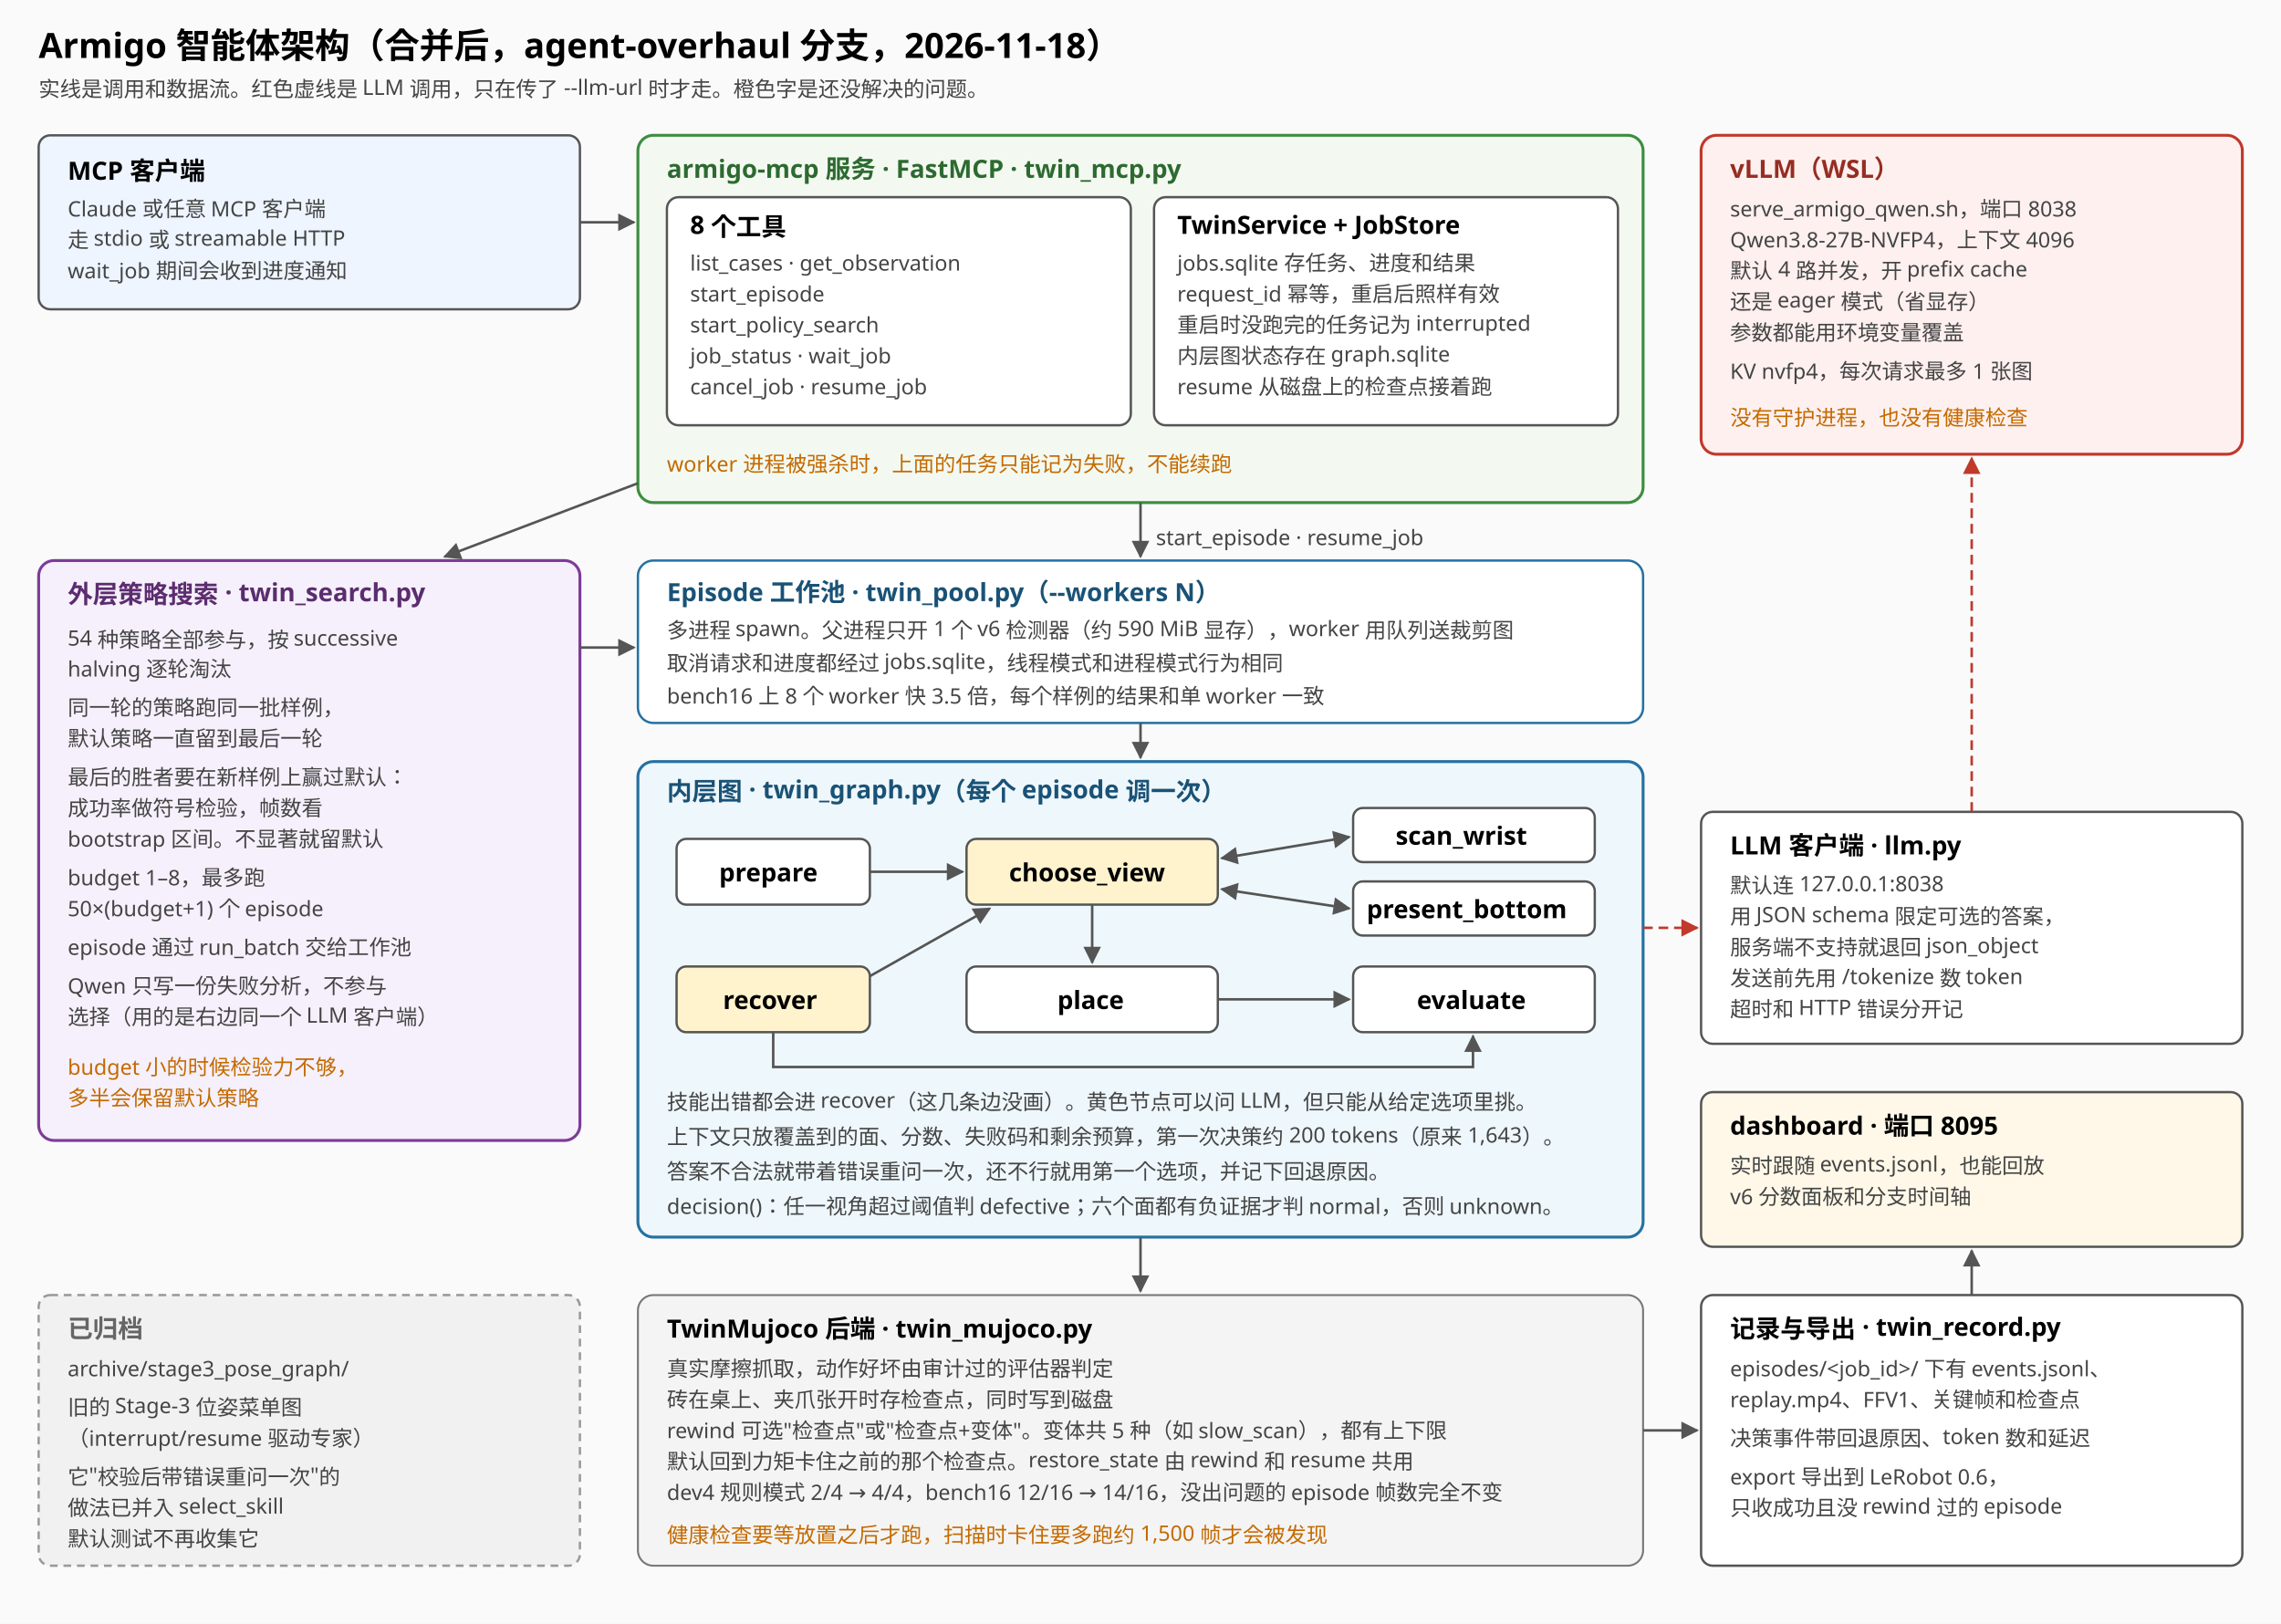
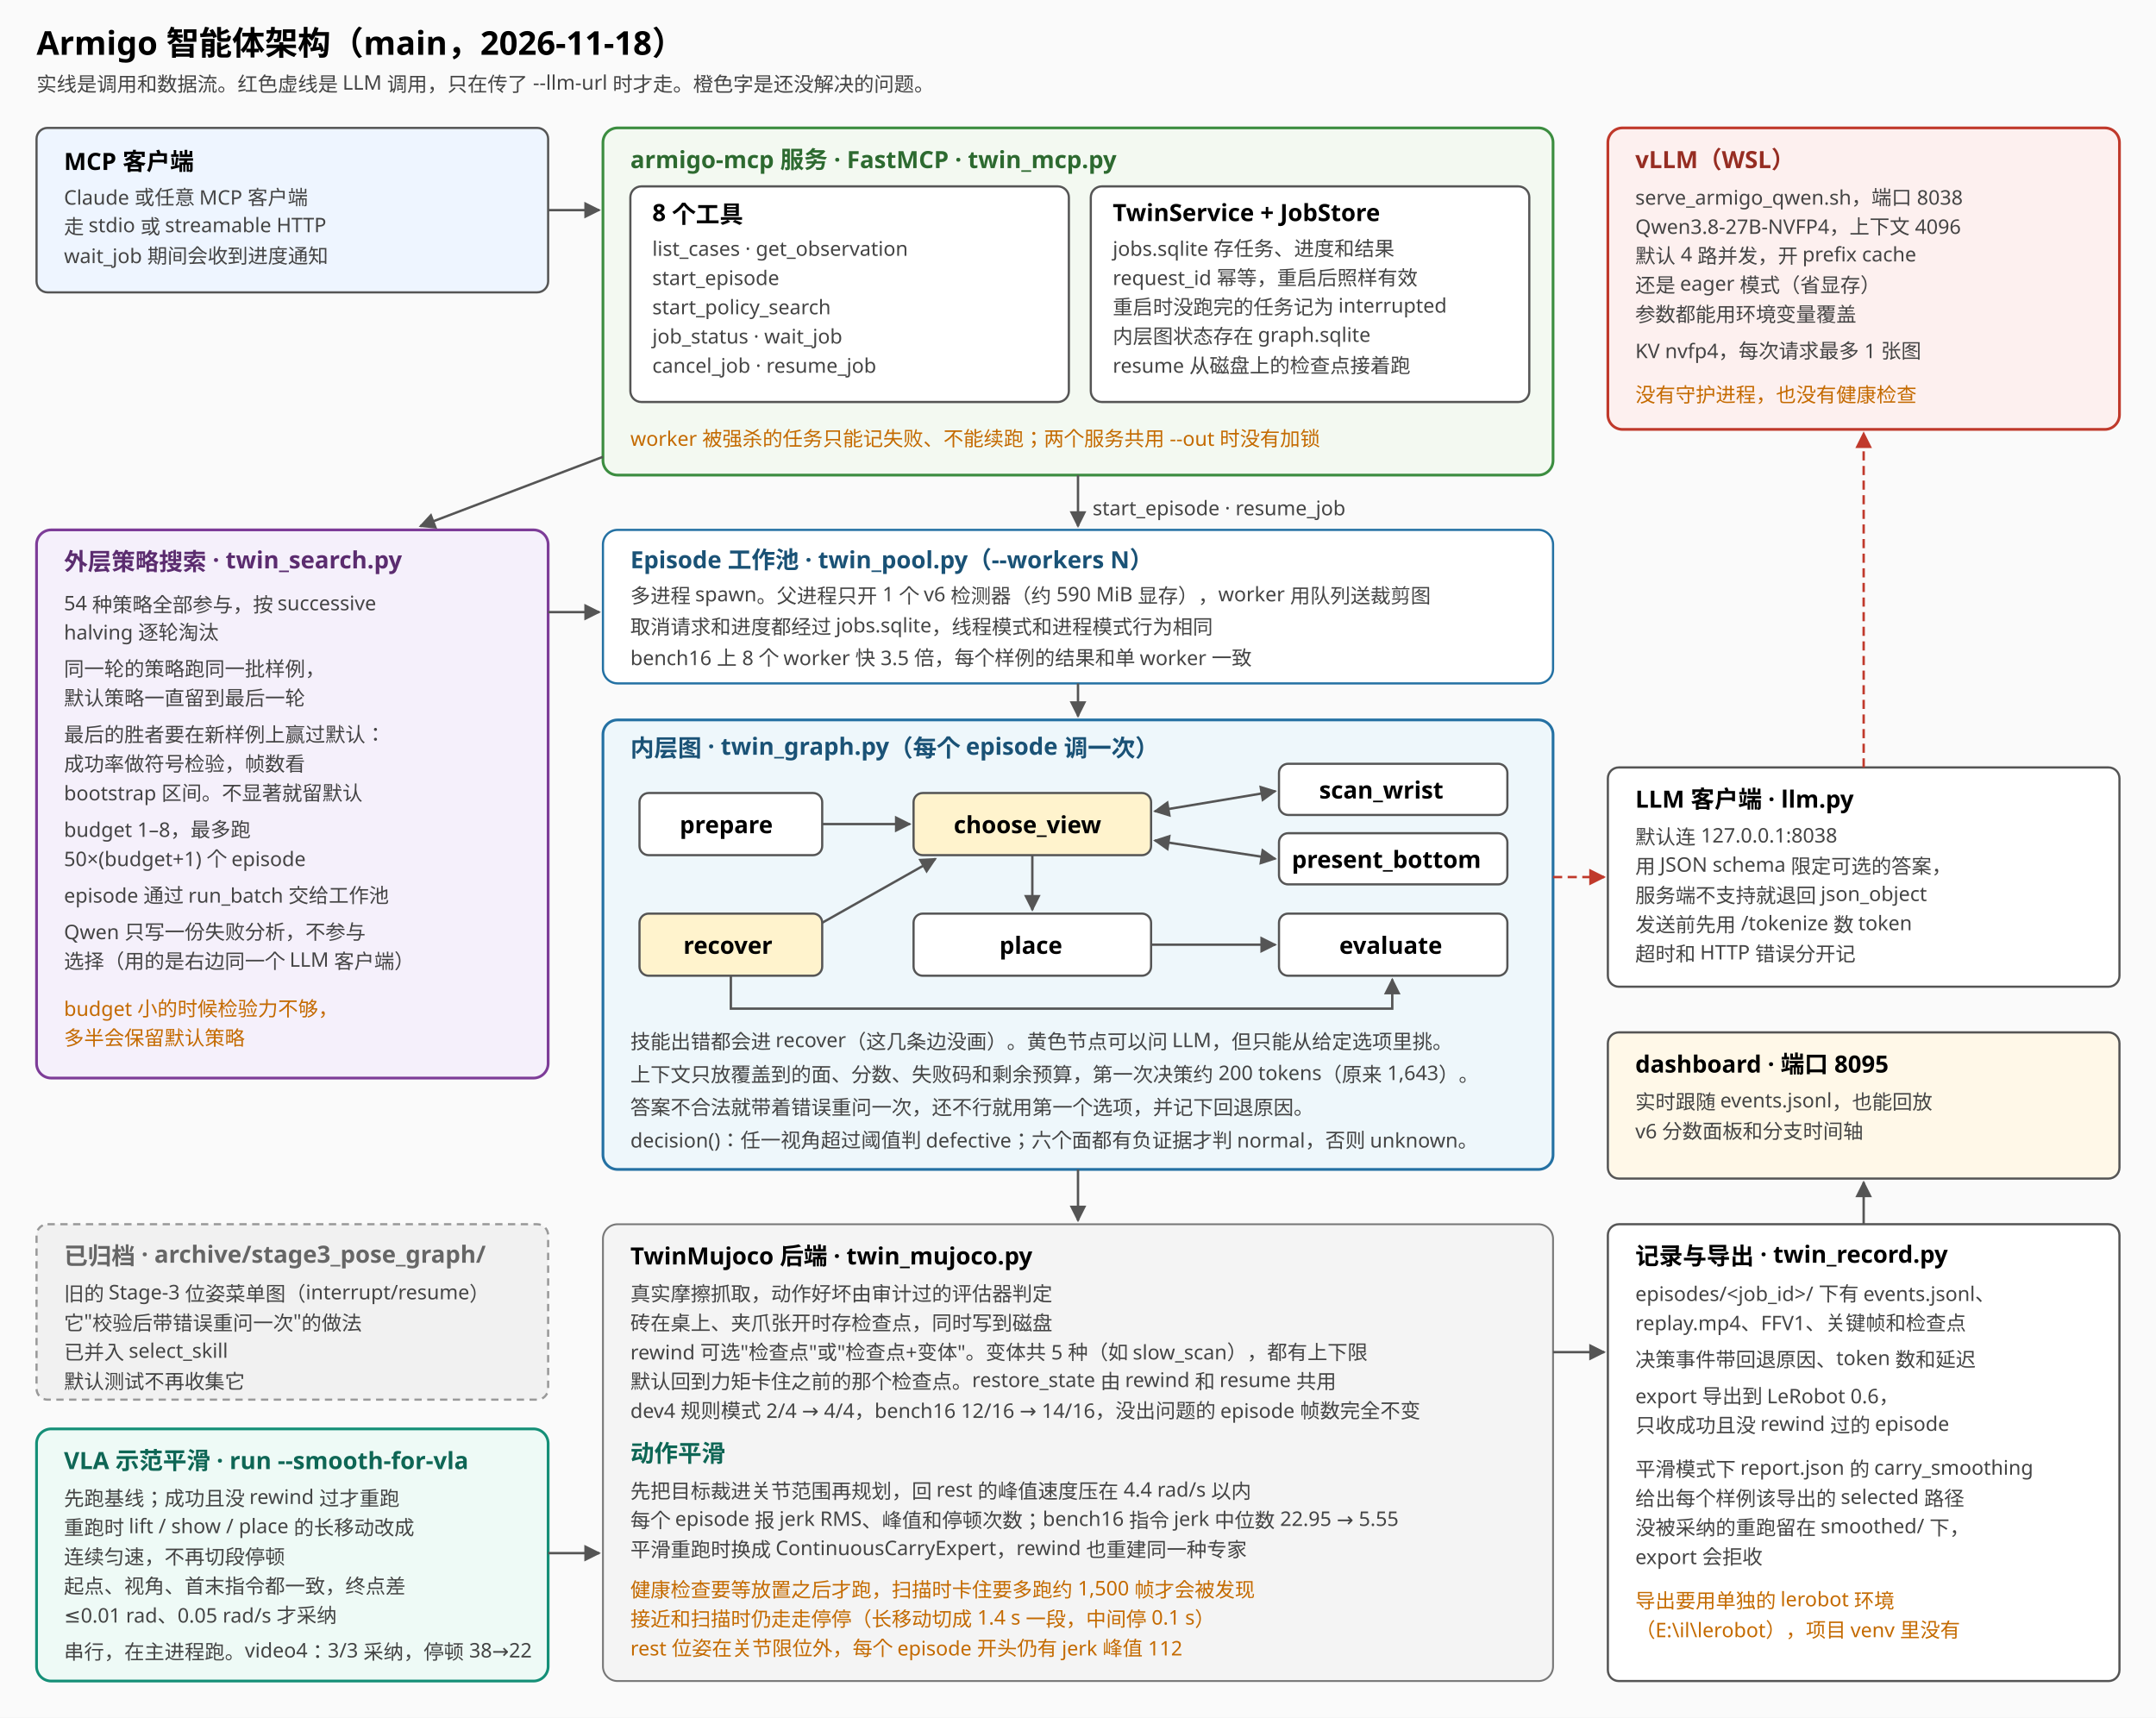
- <svg xmlns="http://www.w3.org/2000/svg" viewBox="0 0 1180 840" font-family="Segoe UI, Microsoft YaHei, sans-serif" font-size="13">
+ <svg xmlns="http://www.w3.org/2000/svg" viewBox="0 0 1180 940" font-family="Segoe UI, Microsoft YaHei, sans-serif" font-size="13">
  <defs>
    <marker id="a" viewBox="0 0 10 10" refX="9" refY="5" markerWidth="7" markerHeight="7" orient="auto-start-reverse">
      <path d="M0,0L10,5L0,10z" fill="#555" />
    </marker>
    <marker id="r" viewBox="0 0 10 10" refX="9" refY="5" markerWidth="7" markerHeight="7" orient="auto-start-reverse">
      <path d="M0,0L10,5L0,10z" fill="#c0392b" />
    </marker>
    <style>
      .box{fill:#fff;stroke:#555;stroke-width:1.2}
      .t{font-weight:600}
      .s{font-size:11px;fill:#444}
      .e{stroke:#555;stroke-width:1.3;fill:none;marker-end:url(#a)}
      .both{stroke:#555;stroke-width:1.3;fill:none;marker-end:url(#a);marker-start:url(#a)}
      .d{stroke:#c0392b;stroke-width:1.3;fill:none;stroke-dasharray:5 3;marker-end:url(#r)}
      .todo{font-size:11px;fill:#c46a00}
    </style>
  </defs>
-   <rect width="1180" height="840" fill="#fafafa" />
-   <text x="20" y="30" font-size="18" font-weight="700">Armigo 智能体架构（合并后，agent-overhaul 分支，2026-11-18）</text>
+   <rect width="1180" height="940" fill="#fafafa" />
+   <text x="20" y="30" font-size="18" font-weight="700">Armigo 智能体架构（main，2026-11-18）</text>
  <text x="20" y="50" class="s">实线是调用和数据流。红色虚线是 LLM 调用，只在传了 --llm-url 时才走。橙色字是还没解决的问题。</text>
  <rect x="20" y="70" width="280" height="90" rx="6" class="box" style="fill:#eef5ff" />
  <text x="35" y="93" class="t">MCP 客户端</text>
  <text x="35" y="112" class="s">Claude 或任意 MCP 客户端</text>
  <text x="35" y="128" class="s">走 stdio 或 streamable HTTP</text>
  <text x="35" y="144" class="s">wait_job 期间会收到进度通知</text>
  <rect x="20" y="290" width="280" height="300" rx="8" fill="#f5f0fb" stroke="#7d3c98" stroke-width="1.5" />
  <text x="35" y="312" class="t" fill="#5b2c6f">外层策略搜索 · twin_search.py</text>
  <text x="35" y="334" class="s">54 种策略全部参与，按 successive</text>
  <text x="35" y="350" class="s">halving 逐轮淘汰</text>
  <text x="35" y="370" class="s">同一轮的策略跑同一批样例，</text>
  <text x="35" y="386" class="s">默认策略一直留到最后一轮</text>
  <text x="35" y="406" class="s">最后的胜者要在新样例上赢过默认：</text>
  <text x="35" y="422" class="s">成功率做符号检验，帧数看</text>
  <text x="35" y="438" class="s">bootstrap 区间。不显著就留默认</text>
  <text x="35" y="458" class="s">budget 1–8，最多跑</text>
  <text x="35" y="474" class="s">50×(budget+1) 个 episode</text>
  <text x="35" y="494" class="s">episode 通过 run_batch 交给工作池</text>
  <text x="35" y="514" class="s">Qwen 只写一份失败分析，不参与</text>
  <text x="35" y="530" class="s">选择（用的是右边同一个 LLM 客户端）</text>
  <text x="35" y="556" class="todo">budget 小的时候检验力不够，</text>
  <text x="35" y="572" class="todo">多半会保留默认策略</text>
-   <rect x="20" y="670" width="280" height="140" rx="6" class="box" style="fill:#f1f1f1;stroke:#999;stroke-dasharray:4 3" />
-   <text x="35" y="692" class="t" fill="#666">已归档</text>
-   <text x="35" y="712" class="s">archive/stage3_pose_graph/</text>
-   <text x="35" y="732" class="s">旧的 Stage-3 位姿菜单图</text>
-   <text x="35" y="748" class="s">（interrupt/resume 驱动专家）</text>
-   <text x="35" y="768" class="s">它"校验后带错误重问一次"的</text>
-   <text x="35" y="784" class="s">做法已并入 select_skill</text>
-   <text x="35" y="800" class="s">默认测试不再收集它</text>
+   <rect x="20" y="670" width="280" height="96" rx="6" class="box" style="fill:#f1f1f1;stroke:#999;stroke-dasharray:4 3" />
+   <text x="35" y="692" class="t" fill="#666">已归档 · archive/stage3_pose_graph/</text>
+   <text x="35" y="712" class="s">旧的 Stage-3 位姿菜单图（interrupt/resume）</text>
+   <text x="35" y="728" class="s">它"校验后带错误重问一次"的做法</text>
+   <text x="35" y="744" class="s">已并入 select_skill</text>
+   <text x="35" y="760" class="s">默认测试不再收集它</text>
+   <rect x="20" y="782" width="280" height="138" rx="8" fill="#eefaf6" stroke="#148f77" stroke-width="1.5" />
+   <text x="35" y="804" class="t" fill="#0e6655">VLA 示范平滑 · run --smooth-for-vla</text>
+   <text x="35" y="824" class="s">先跑基线；成功且没 rewind 过才重跑</text>
+   <text x="35" y="840" class="s">重跑时 lift / show / place 的长移动改成</text>
+   <text x="35" y="856" class="s">连续匀速，不再切段停顿</text>
+   <text x="35" y="872" class="s">起点、视角、首末指令都一致，终点差</text>
+   <text x="35" y="888" class="s">≤0.01 rad、0.05 rad/s 才采纳</text>
+   <text x="35" y="908" class="s">串行，在主进程跑。video4：3/3 采纳，停顿 38→22</text>
  <rect x="330" y="70" width="520" height="190" rx="8" fill="#f3f9f1" stroke="#3c8d40" stroke-width="1.5" />
  <text x="345" y="92" class="t" fill="#2d6a30">armigo-mcp 服务 · FastMCP · twin_mcp.py</text>
  <rect x="345" y="102" width="240" height="118" rx="6" class="box" />
  <text x="357" y="121" class="t">8 个工具</text>
  <text x="357" y="140" class="s">list_cases · get_observation</text>
  <text x="357" y="156" class="s">start_episode</text>
  <text x="357" y="172" class="s">start_policy_search</text>
  <text x="357" y="188" class="s">job_status · wait_job</text>
  <text x="357" y="204" class="s">cancel_job · resume_job</text>
  <rect x="597" y="102" width="240" height="118" rx="6" class="box" />
  <text x="609" y="121" class="t">TwinService + JobStore</text>
  <text x="609" y="140" class="s">jobs.sqlite 存任务、进度和结果</text>
  <text x="609" y="156" class="s">request_id 幂等，重启后照样有效</text>
  <text x="609" y="172" class="s">重启时没跑完的任务记为 interrupted</text>
  <text x="609" y="188" class="s">内层图状态存在 graph.sqlite</text>
  <text x="609" y="204" class="s">resume 从磁盘上的检查点接着跑</text>
-   <text x="345" y="244" class="todo">worker 进程被强杀时，上面的任务只能记为失败，不能续跑</text>
+   <text x="345" y="244" class="todo">worker 被强杀的任务只能记失败、不能续跑；两个服务共用 --out 时没有加锁</text>
  <rect x="330" y="290" width="520" height="84" rx="8" fill="#fff" stroke="#2471a3" stroke-width="1.2" />
  <text x="345" y="311" class="t" fill="#1a5276">Episode 工作池 · twin_pool.py（--workers N）</text>
  <text x="345" y="330" class="s">多进程 spawn。父进程只开 1 个 v6 检测器（约 590 MiB 显存），worker 用队列送裁剪图</text>
  <text x="345" y="347" class="s">取消请求和进度都经过 jobs.sqlite，线程模式和进程模式行为相同</text>
  <text x="345" y="364" class="s">bench16 上 8 个 worker 快 3.5 倍，每个样例的结果和单 worker 一致</text>
  <rect x="330" y="394" width="520" height="246" rx="8" fill="#eef7fb" stroke="#2471a3" stroke-width="1.5" />
  <text x="345" y="414" class="t" fill="#1a5276">内层图 · twin_graph.py（每个 episode 调一次）</text>
  <rect x="350" y="434" width="100" height="34" rx="5" class="box" />
  <text x="372" y="456" class="t">prepare</text>
  <rect x="500" y="434" width="130" height="34" rx="5" class="box" style="fill:#fff3cd" />
  <text x="522" y="456" class="t">choose_view</text>
  <rect x="700" y="418" width="125" height="28" rx="5" class="box" />
  <text x="722" y="437" class="t">scan_wrist</text>
  <rect x="700" y="456" width="125" height="28" rx="5" class="box" />
  <text x="707" y="475" class="t">present_bottom</text>
  <rect x="350" y="500" width="100" height="34" rx="5" class="box" style="fill:#fff3cd" />
  <text x="374" y="522" class="t">recover</text>
  <rect x="500" y="500" width="130" height="34" rx="5" class="box" />
  <text x="547" y="522" class="t">place</text>
  <rect x="700" y="500" width="125" height="34" rx="5" class="box" />
  <text x="733" y="522" class="t">evaluate</text>
  <path d="M450,451 L498,451" class="e" />
  <path d="M632,444 L698,433" class="both" />
  <path d="M632,460 L698,470" class="both" />
  <path d="M565,468 L565,498" class="e" />
  <path d="M630,517 L698,517" class="e" />
  <path d="M450,505 L512,470" class="e" />
  <path d="M400,534 L400,552 L762,552 L762,536" class="e" />
  <text x="345" y="574" class="s">技能出错都会进 recover（这几条边没画）。黄色节点可以问 LLM，但只能从给定选项里挑。</text>
  <text x="345" y="592" class="s">上下文只放覆盖到的面、分数、失败码和剩余预算，第一次决策约 200 tokens（原来 1,643）。</text>
  <text x="345" y="610" class="s">答案不合法就带着错误重问一次，还不行就用第一个选项，并记下回退原因。</text>
  <text x="345" y="628" class="s">decision()：任一视角超过阈值判 defective；六个面都有负证据才判 normal，否则 unknown。</text>
-   <rect x="330" y="670" width="520" height="140" rx="8" fill="#f4f4f4" stroke="#777" />
+   <rect x="330" y="670" width="520" height="250" rx="8" fill="#f4f4f4" stroke="#777" />
  <text x="345" y="692" class="t">TwinMujoco 后端 · twin_mujoco.py</text>
  <text x="345" y="712" class="s">真实摩擦抓取，动作好坏由审计过的评估器判定</text>
  <text x="345" y="728" class="s">砖在桌上、夹爪张开时存检查点，同时写到磁盘</text>
  <text x="345" y="744" class="s">rewind 可选"检查点"或"检查点+变体"。变体共 5 种（如 slow_scan），都有上下限</text>
  <text x="345" y="760" class="s">默认回到力矩卡住之前的那个检查点。restore_state 由 rewind 和 resume 共用</text>
  <text x="345" y="776" class="s">dev4 规则模式 2/4 → 4/4，bench16 12/16 → 14/16，没出问题的 episode 帧数完全不变</text>
-   <text x="345" y="798" class="todo">健康检查要等放置之后才跑，扫描时卡住要多跑约 1,500 帧才会被发现</text>
+   <text x="345" y="800" class="t" fill="#0e6655">动作平滑</text>
+   <text x="345" y="820" class="s">先把目标裁进关节范围再规划，回 rest 的峰值速度压在 4.4 rad/s 以内</text>
+   <text x="345" y="836" class="s">每个 episode 报 jerk RMS、峰值和停顿次数；bench16 指令 jerk 中位数 22.95 → 5.55</text>
+   <text x="345" y="852" class="s">平滑重跑时换成 ContinuousCarryExpert，rewind 也重建同一种专家</text>
+   <text x="345" y="874" class="todo">健康检查要等放置之后才跑，扫描时卡住要多跑约 1,500 帧才会被发现</text>
+   <text x="345" y="890" class="todo">接近和扫描时仍走走停停（长移动切成 1.4 s 一段，中间停 0.1 s）</text>
+   <text x="345" y="906" class="todo">rest 位姿在关节限位外，每个 episode 开头仍有 jerk 峰值 112</text>
  <rect x="880" y="70" width="280" height="165" rx="8" fill="#fdf0ef" stroke="#c0392b" stroke-width="1.5" />
  <text x="895" y="92" class="t" fill="#962d22">vLLM（WSL）</text>
  <text x="895" y="112" class="s">serve_armigo_qwen.sh，端口 8038</text>
  <text x="895" y="128" class="s">Qwen3.8-27B-NVFP4，上下文 4096</text>
  <text x="895" y="144" class="s">默认 4 路并发，开 prefix cache</text>
  <text x="895" y="160" class="s">还是 eager 模式（省显存）</text>
  <text x="895" y="176" class="s">参数都能用环境变量覆盖</text>
  <text x="895" y="196" class="s">KV nvfp4，每次请求最多 1 张图</text>
  <text x="895" y="220" class="todo">没有守护进程，也没有健康检查</text>
  <rect x="880" y="420" width="280" height="120" rx="6" class="box" />
  <text x="895" y="442" class="t">LLM 客户端 · llm.py</text>
  <text x="895" y="462" class="s">默认连 127.0.0.1:8038</text>
  <text x="895" y="478" class="s">用 JSON schema 限定可选的答案，</text>
  <text x="895" y="494" class="s">服务端不支持就退回 json_object</text>
  <text x="895" y="510" class="s">发送前先用 /tokenize 数 token</text>
  <text x="895" y="526" class="s">超时和 HTTP 错误分开记</text>
  <rect x="880" y="565" width="280" height="80" rx="6" class="box" style="fill:#fff8e8" />
  <text x="895" y="587" class="t">dashboard · 端口 8095</text>
  <text x="895" y="607" class="s">实时跟随 events.jsonl，也能回放</text>
  <text x="895" y="623" class="s">v6 分数面板和分支时间轴</text>
-   <rect x="880" y="670" width="280" height="140" rx="6" class="box" />
+   <rect x="880" y="670" width="280" height="250" rx="6" class="box" />
  <text x="895" y="692" class="t">记录与导出 · twin_record.py</text>
  <text x="895" y="712" class="s">episodes/&lt;job_id&gt;/ 下有 events.jsonl、</text>
  <text x="895" y="728" class="s">replay.mp4、FFV1、关键帧和检查点</text>
  <text x="895" y="748" class="s">决策事件带回退原因、token 数和延迟</text>
  <text x="895" y="768" class="s">export 导出到 LeRobot 0.6，</text>
  <text x="895" y="784" class="s">只收成功且没 rewind 过的 episode</text>
+   <text x="895" y="808" class="s">平滑模式下 report.json 的 carry_smoothing</text>
+   <text x="895" y="824" class="s">给出每个样例该导出的 selected 路径</text>
+   <text x="895" y="840" class="s">没被采纳的重跑留在 smoothed/ 下，</text>
+   <text x="895" y="856" class="s">export 会拒收</text>
+   <text x="895" y="880" class="todo">导出要用单独的 lerobot 环境</text>
+   <text x="895" y="896" class="todo">（E:\il\lerobot），项目 venv 里没有</text>
  <path d="M300,115 L328,115" class="e" />
  <path d="M330,250 L230,288" class="e" />
  <path d="M590,260 L590,288" class="e" />
  <text x="598" y="282" class="s">start_episode · resume_job</text>
  <path d="M300,335 L328,335" class="e" />
  <path d="M590,374 L590,392" class="e" />
  <path d="M850,480 L878,480" class="d" />
  <path d="M1020,420 L1020,237" class="d" />
  <path d="M590,640 L590,668" class="e" />
  <path d="M850,740 L878,740" class="e" />
  <path d="M1020,670 L1020,647" class="e" />
+   <path d="M300,850 L328,850" class="e" />
</svg>
